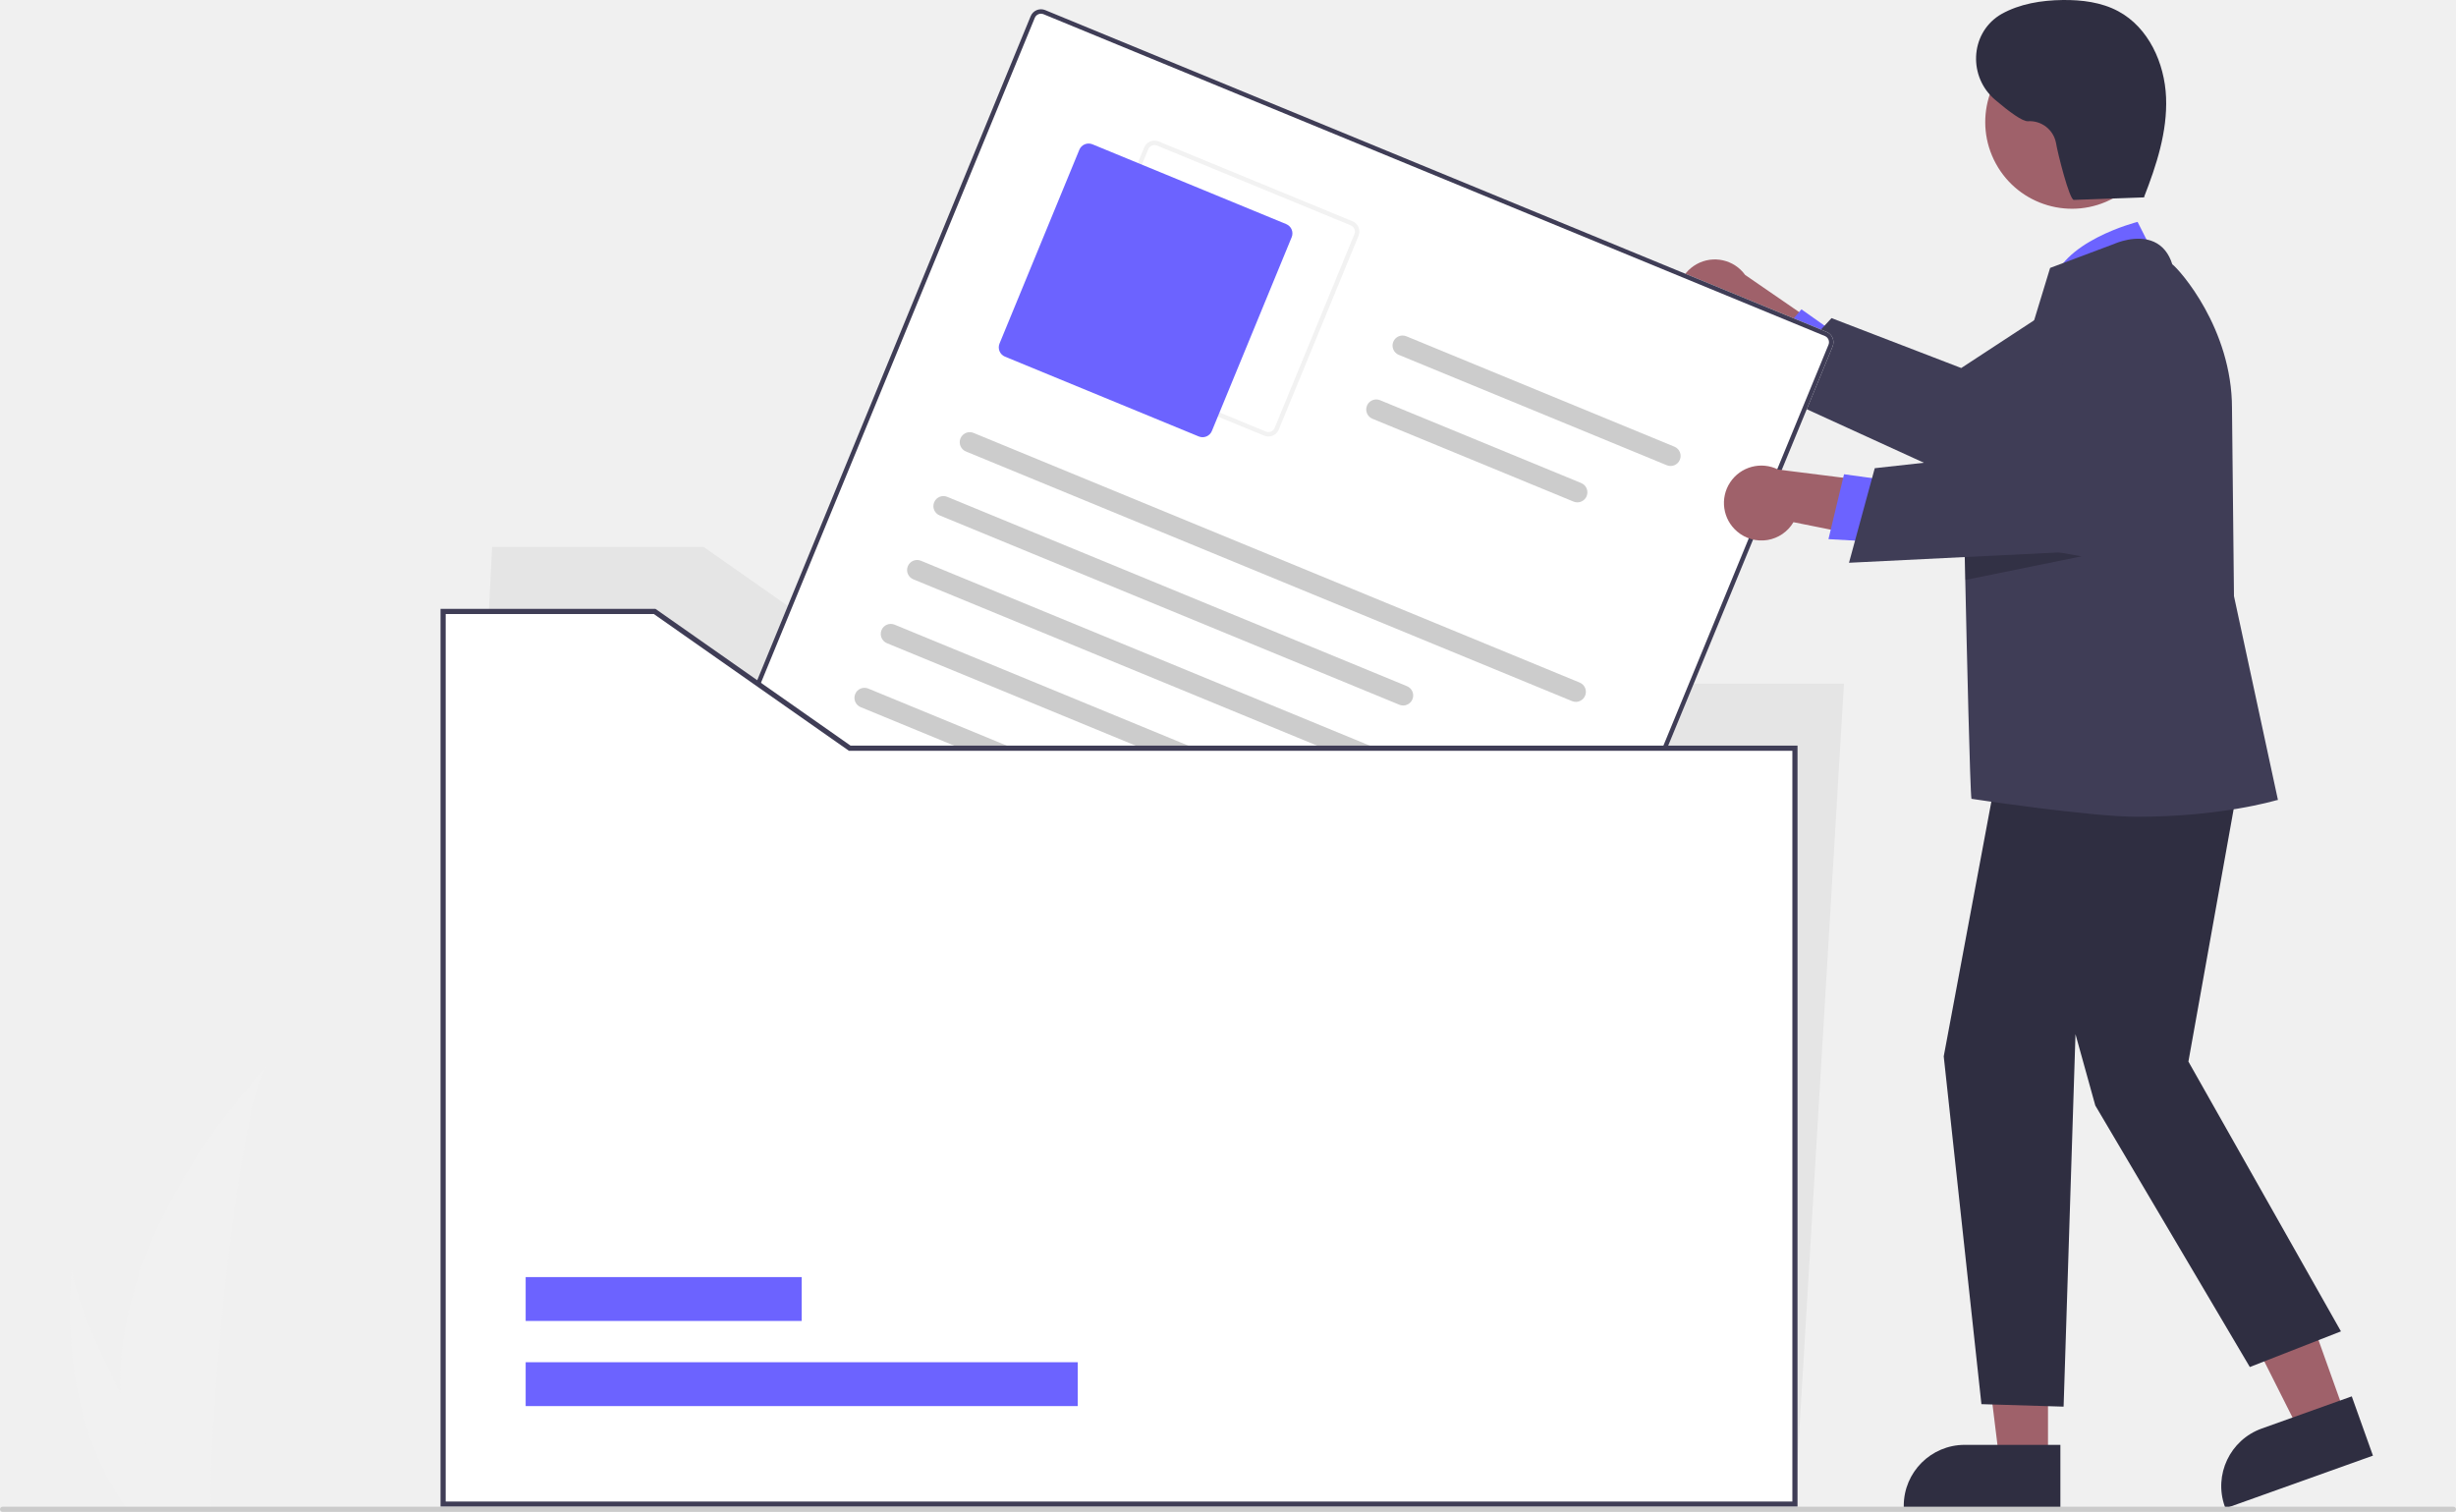
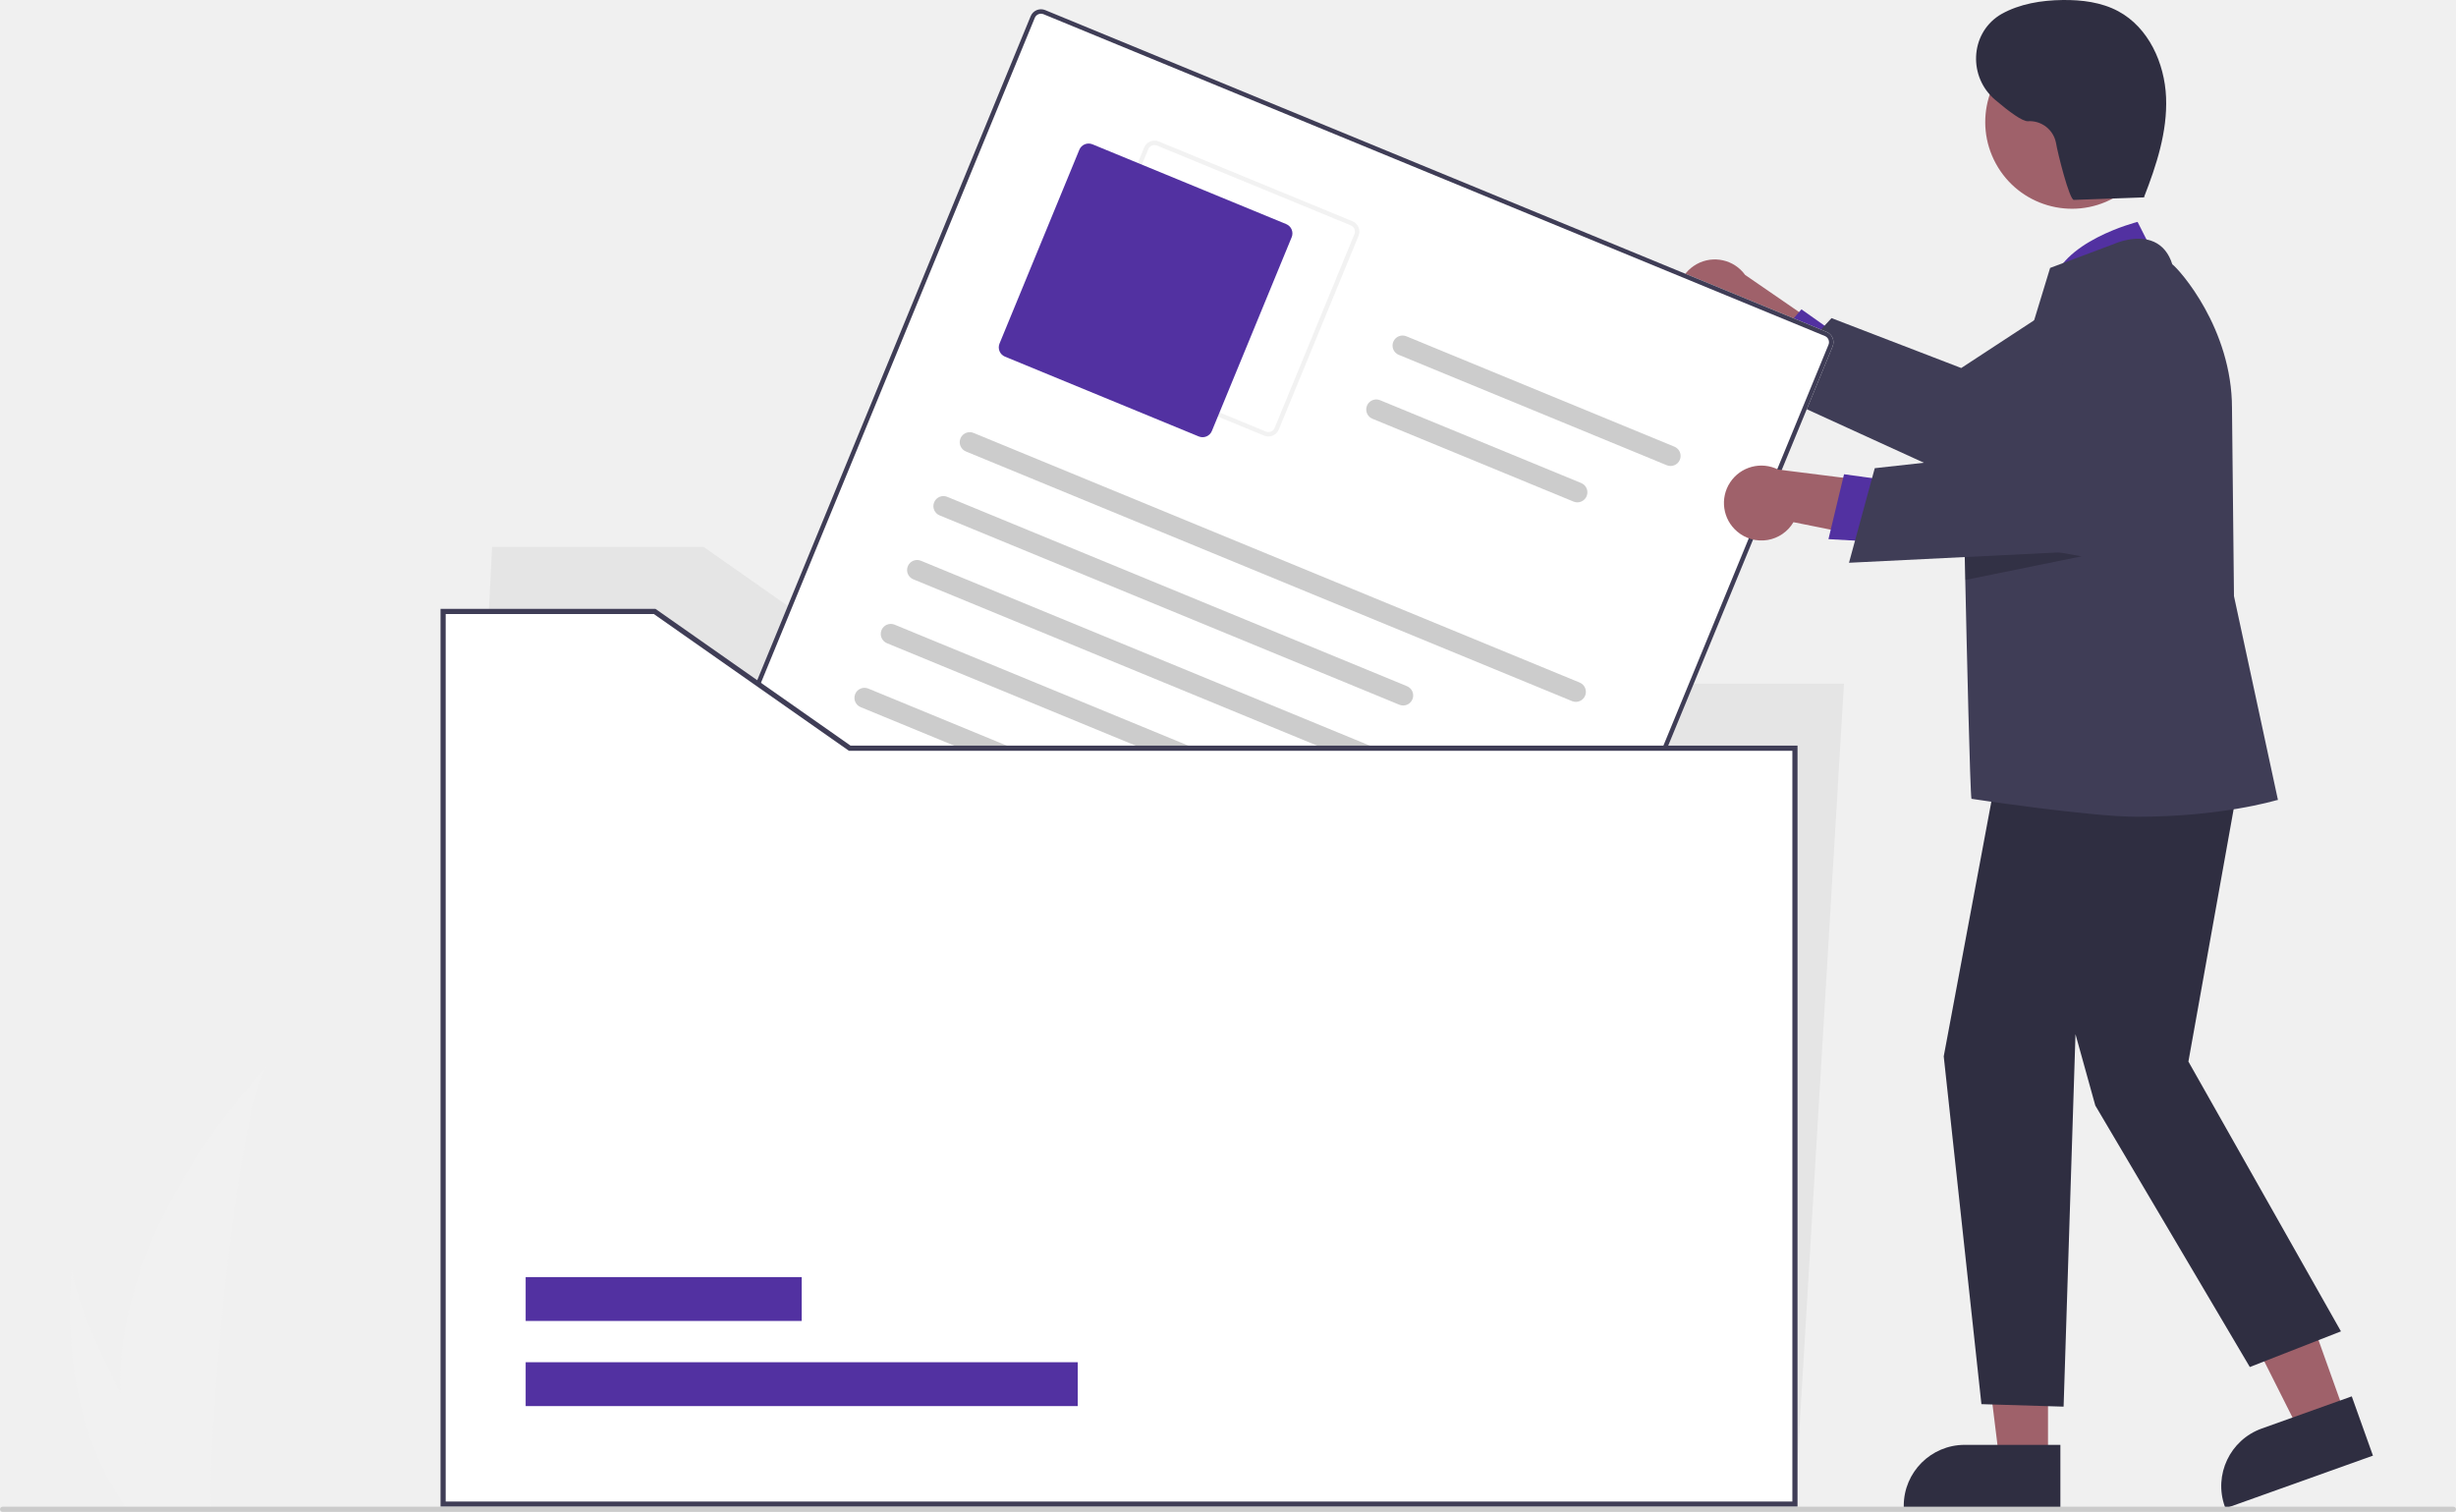
<svg xmlns="http://www.w3.org/2000/svg" id="bb1959b4-201d-4db0-994c-74206432dcb3" data-name="Layer 1" width="952" height="586" viewBox="0 0 952 586">
  <path id="a163713d-a7fc-4807-a77b-111ad75719e9" data-name="Path 133" d="M170.634,697.233a158.394,158.394,0,0,0,7.4,43.785c.1.329.211.653.319.982h27.613c-.029-.295-.059-.624-.088-.982-1.841-21.166,8.677-148.453,21.369-170.483C226.135,572.322,168.493,629.979,170.634,697.233Z" transform="translate(-124 -157)" fill="#f1f1f1" />
  <path id="a1d5a274-7181-45f3-aae5-db776f20014a" data-name="Path 134" d="M172.706,741.018c.231.329.471.658.717.982h20.716c-.157-.28-.339-.609-.55-.982-3.422-6.176-13.551-24.642-22.953-43.785-10.1-20.572-19.374-41.924-18.593-49.652C151.801,649.323,144.809,702.457,172.706,741.018Z" transform="translate(-124 -157)" fill="#f1f1f1" />
  <path d="M775.291,277.577a14.422,14.422,0,0,0,21.041,6.808l39.98,32.07,2.475-26.518-38.345-26.388a14.501,14.501,0,0,0-25.151,14.029Z" transform="translate(-124 -157)" fill="#9f616a" />
-   <polygon points="713.205 130.446 698.283 119.903 681.358 139.458 701.046 151.126 713.205 130.446" fill="#6c63ff" />
+   <polygon points="713.205 130.446 698.283 119.903 681.358 139.458 701.046 151.126 713.205 130.446" fill="#5231A1" />
  <path d="M833.937,280.296l50.287,19.349L932.633,267.947a24.621,24.621,0,0,1,31.795,37.06l-.433.481-74.454,39.918-81.326-37.153Z" transform="translate(-124 -157)" fill="#3f3d56" />
  <polygon points="695.76 583 171.76 583 190.76 212 272.76 212 348.374 265 714.76 265 695.76 583" fill="#e5e5e5" />
  <path d="M691.489,626.863,388.624,502.135a4.326,4.326,0,0,1-2.35-5.641L523.508,163.262a4.326,4.326,0,0,1,5.641-2.35L832.014,285.64a4.326,4.326,0,0,1,2.35,5.641L697.13,624.513A4.326,4.326,0,0,1,691.489,626.863Z" transform="translate(-124 -157)" fill="#fff" />
  <path d="M691.489,626.863,388.624,502.135a4.326,4.326,0,0,1-2.35-5.641L523.508,163.262a4.326,4.326,0,0,1,5.641-2.35L832.014,285.64a4.326,4.326,0,0,1,2.35,5.641L697.13,624.513A4.326,4.326,0,0,1,691.489,626.863ZM528.491,162.51a2.596,2.596,0,0,0-3.385,1.41L387.872,497.152a2.596,2.596,0,0,0,1.41,3.385l302.865,124.728a2.596,2.596,0,0,0,3.385-1.41L832.766,290.623a2.596,2.596,0,0,0-1.41-3.385Z" transform="translate(-124 -157)" fill="#3f3d56" />
  <path d="M614.031,325.867,538.914,294.931a4.326,4.326,0,0,1-2.35-5.641l30.935-75.117a4.326,4.326,0,0,1,5.641-2.35l75.117,30.935a4.326,4.326,0,0,1,2.35,5.641l-30.935,75.117A4.326,4.326,0,0,1,614.031,325.867ZM572.482,213.422a2.596,2.596,0,0,0-3.385,1.41l-30.935,75.117a2.596,2.596,0,0,0,1.41,3.385l75.117,30.935a2.596,2.596,0,0,0,3.385-1.41l30.935-75.117a2.596,2.596,0,0,0-1.41-3.385Z" transform="translate(-124 -157)" fill="#f2f2f2" />
-   <path d="M588.67,326.171,513.554,295.236a3.893,3.893,0,0,1-2.115-5.077l30.935-75.117a3.893,3.893,0,0,1,5.077-2.115l75.117,30.935a3.893,3.893,0,0,1,2.115,5.077l-30.935,75.117A3.893,3.893,0,0,1,588.67,326.171Z" transform="translate(-124 -157)" fill="#6c63ff" />
+   <path d="M588.67,326.171,513.554,295.236a3.893,3.893,0,0,1-2.115-5.077l30.935-75.117a3.893,3.893,0,0,1,5.077-2.115l75.117,30.935a3.893,3.893,0,0,1,2.115,5.077l-30.935,75.117A3.893,3.893,0,0,1,588.67,326.171Z" transform="translate(-124 -157)" fill="#5231A1" />
  <path d="M733.355,428.75,498.415,331.995a3.889,3.889,0,1,1,2.962-7.192L736.317,421.558a3.889,3.889,0,0,1-2.962,7.192Z" transform="translate(-124 -157)" fill="#ccc" />
  <path d="M666.416,430.156,488.213,356.767a3.889,3.889,0,1,1,2.962-7.192l178.203,73.389a3.889,3.889,0,1,1-2.962,7.192Z" transform="translate(-124 -157)" fill="#ccc" />
  <path d="M770.073,337.321,666.188,294.539a3.889,3.889,0,1,1,2.962-7.192l103.885,42.783a3.889,3.889,0,0,1-2.962,7.192Z" transform="translate(-124 -157)" fill="#ccc" />
  <path d="M733.945,351.417,655.986,319.311a3.889,3.889,0,1,1,2.962-7.192l77.959,32.106a3.889,3.889,0,0,1-2.962,7.192Z" transform="translate(-124 -157)" fill="#ccc" />
  <path d="M712.951,478.295,478.011,381.54a3.889,3.889,0,1,1,2.962-7.192L715.913,471.103a3.889,3.889,0,0,1-2.962,7.192Z" transform="translate(-124 -157)" fill="#ccc" />
  <path d="M646.012,479.701,467.809,406.313a3.889,3.889,0,1,1,2.962-7.192l178.203,73.389a3.889,3.889,0,1,1-2.962,7.192Z" transform="translate(-124 -157)" fill="#ccc" />
  <path d="M692.547,527.84,457.607,431.085a3.889,3.889,0,0,1,2.962-7.192L695.509,520.648a3.889,3.889,0,0,1-2.962,7.192Z" transform="translate(-124 -157)" fill="#ccc" />
  <path d="M682.345,552.613,447.405,455.858a3.889,3.889,0,0,1,2.962-7.192l234.94,96.755a3.889,3.889,0,0,1-2.962,7.192Z" transform="translate(-124 -157)" fill="#ccc" />
-   <path d="M567.73,550.772a84.703,84.703,0,0,0,14.094-.43c4.212-.492,8.601-1.17,12.293-3.385a11.683,11.683,0,0,0,5.821-8.835,8.222,8.222,0,0,0-4.975-8.337,9.809,9.809,0,0,0-9.951,1.394,12.959,12.959,0,0,0-4.45,10.352c.194,8.004,6.527,15.909,13.559,19.239,7.921,3.75,18.738.563,20.766-8.672.422-1.921-2.194-2.588-3.288-1.354a8.721,8.721,0,0,0,12.172,12.448l-2.944-1.213a20.99,20.99,0,0,0,14.438,15.249,19.47,19.47,0,0,0,5.372.819c2.212.006,4.484,1.116,6.6,1.806l15.244,4.966c2.242.731,3.665-2.673,1.404-3.41l-13.806-4.498c-2.301-.75-4.596-1.52-6.903-2.249-1.649-.521-3.455-.239-5.176-.546a17.288,17.288,0,0,1-13.519-12.645,1.866,1.866,0,0,0-2.944-1.213,5.048,5.048,0,0,1-7.022-7.254l-3.288-1.354c-1.309,5.958-8.576,8.193-13.814,6.471-5.857-1.927-10.892-7.533-12.639-13.405a10.811,10.811,0,0,1,.787-8.602,6.443,6.443,0,0,1,6.75-3.306,4.623,4.623,0,0,1,3.95,5.07,8.269,8.269,0,0,1-4.605,6.264c-3.297,1.77-7.244,2.21-10.906,2.612a78.798,78.798,0,0,1-12.574.358c-2.354-.119-2.826,3.541-.448,3.661Z" transform="translate(-124 -157)" fill="#6c63ff" />
+   <path d="M567.73,550.772a84.703,84.703,0,0,0,14.094-.43c4.212-.492,8.601-1.17,12.293-3.385a11.683,11.683,0,0,0,5.821-8.835,8.222,8.222,0,0,0-4.975-8.337,9.809,9.809,0,0,0-9.951,1.394,12.959,12.959,0,0,0-4.45,10.352c.194,8.004,6.527,15.909,13.559,19.239,7.921,3.75,18.738.563,20.766-8.672.422-1.921-2.194-2.588-3.288-1.354a8.721,8.721,0,0,0,12.172,12.448l-2.944-1.213a20.99,20.99,0,0,0,14.438,15.249,19.47,19.47,0,0,0,5.372.819c2.212.006,4.484,1.116,6.6,1.806l15.244,4.966c2.242.731,3.665-2.673,1.404-3.41l-13.806-4.498c-2.301-.75-4.596-1.52-6.903-2.249-1.649-.521-3.455-.239-5.176-.546a17.288,17.288,0,0,1-13.519-12.645,1.866,1.866,0,0,0-2.944-1.213,5.048,5.048,0,0,1-7.022-7.254l-3.288-1.354c-1.309,5.958-8.576,8.193-13.814,6.471-5.857-1.927-10.892-7.533-12.639-13.405a10.811,10.811,0,0,1,.787-8.602,6.443,6.443,0,0,1,6.75-3.306,4.623,4.623,0,0,1,3.95,5.07,8.269,8.269,0,0,1-4.605,6.264c-3.297,1.77-7.244,2.21-10.906,2.612a78.798,78.798,0,0,1-12.574.358c-2.354-.119-2.826,3.541-.448,3.661Z" transform="translate(-124 -157)" fill="#5231A1" />
  <polygon points="695.76 290 695.76 583 171.76 583 171.76 237 253.76 237 329.37 290 695.76 290" fill="#fff" />
-   <rect x="203.76" y="528" width="214" height="17" fill="#6c63ff" />
-   <rect x="203.76" y="495" width="107" height="17" fill="#6c63ff" />
+   <rect x="203.76" y="528" width="214" height="17" fill="#5231A1" />
+   <rect x="203.76" y="495" width="107" height="17" fill="#5231A1" />
  <path d="M820.76,741h-526V393h83.316l75.614,53H820.76Zm-524-2h522V448H453.058l-75.614-53H296.76Z" transform="translate(-124 -157)" fill="#3f3d56" />
  <polygon points="909.144 548.636 891.414 554.972 858.535 489.598 884.704 480.246 909.144 548.636" fill="#9f616a" />
  <path d="M986.638,741.638l-.259-.723a23.659,23.659,0,0,1,14.3-30.206l34.918-12.479,8.212,22.977Z" transform="translate(-124 -157)" fill="#2f2e41" />
  <polygon points="793.848 566.172 775.019 566.172 766.062 493.546 793.851 493.547 793.848 566.172" fill="#9f616a" />
  <path d="M922.65,741.424l-60.712-.002v-.768A23.631,23.631,0,0,1,885.569,717.024h.002l37.081.002Z" transform="translate(-124 -157)" fill="#2f2e41" />
-   <path d="M960.759,259.186l-8.189-16.181s-30.505,7.643-33.279,25.323Z" transform="translate(-124 -157)" fill="#6c63ff" />
+   <path d="M960.759,259.186l-8.189-16.181s-30.505,7.643-33.279,25.323Z" transform="translate(-124 -157)" fill="#5231A1" />
  <polygon points="870.547 287.198 848.278 411.467 907.407 516.036 872.083 529.858 812.186 428.494 804.507 400.849 799.899 545.216 768.042 544.249 753.435 409.445 776.862 284.127 870.547 287.198" fill="#2f2e41" />
  <path d="M989.938,388.055l-.77-72.871c0-30.884-20.326-53.647-23.144-55.753-1.326-4.231-3.704-7.156-7.068-8.686-6.776-3.071-15.062.614-15.413.78L918.685,260.844l-.117.341c-.264.78-25.347,83.088-31.645,103.746-.897,2.964-1.413,4.66-1.413,4.66s.098,4.777.273,12.205c.556,25.542,1.872,82.435,2.398,84.823,0,0,45.916,6.961,64.098,6.961,32.707,0,53.482-6.259,53.95-6.366l.751-.156Z" transform="translate(-124 -157)" fill="#3f3d56" />
  <circle cx="927.137" cy="204.303" r="33.608" transform="translate(-108.3804 312.7438) rotate(-28.66301)" fill="#9f616a" />
  <path d="M930.861,372.633l-45.078,9.164c-.175-7.428-.273-12.205-.273-12.205s.516-1.696,1.413-4.66Z" transform="translate(-124 -157)" opacity="0.2" />
  <path d="M797.369,363.027a14.422,14.422,0,0,0,21.815-3.63l50.249,10.094-9.996-24.687-46.185-5.801a14.501,14.501,0,0,0-15.883,24.023Z" transform="translate(-124 -157)" fill="#9f616a" />
-   <polygon points="732.887 186.321 714.788 183.82 708.751 208.968 731.599 210.276 732.887 186.321" fill="#6c63ff" />
+   <polygon points="732.887 186.321 714.788 183.82 708.751 208.968 731.599 210.276 732.887 186.321" fill="#5231A1" />
  <path d="M850.697,338.474l53.552-5.941,28.412-50.408a24.621,24.621,0,0,1,45.276,18.289l-.163.626-47.76,69.684-89.303,4.404Z" transform="translate(-124 -157)" fill="#3f3d56" />
  <path d="M955.763,233.483l-27.895,1.001c-1.7.061-6.315-18.289-6.919-22.096a10.39,10.39,0,0,0-10.838-8.405c-2.088.197-7.354-3.704-12.787-8.323-10.315-8.77-9.779-25.241,1.553-32.652q.465-.304.912-.555c7.149-4.001,15.511-5.345,23.703-5.447,7.426-.093,15.062.842,21.604,4.357,11.728,6.301,17.97,20.071,18.518,33.374s-3.716,26.31-8.556,38.713" transform="translate(-124 -157)" fill="#2f2e41" />
  <path d="M1075,743H125a1,1,0,0,1,0-2h950a1,1,0,0,1,0,2Z" transform="translate(-124 -157)" fill="#cbcbcb" />
</svg>
